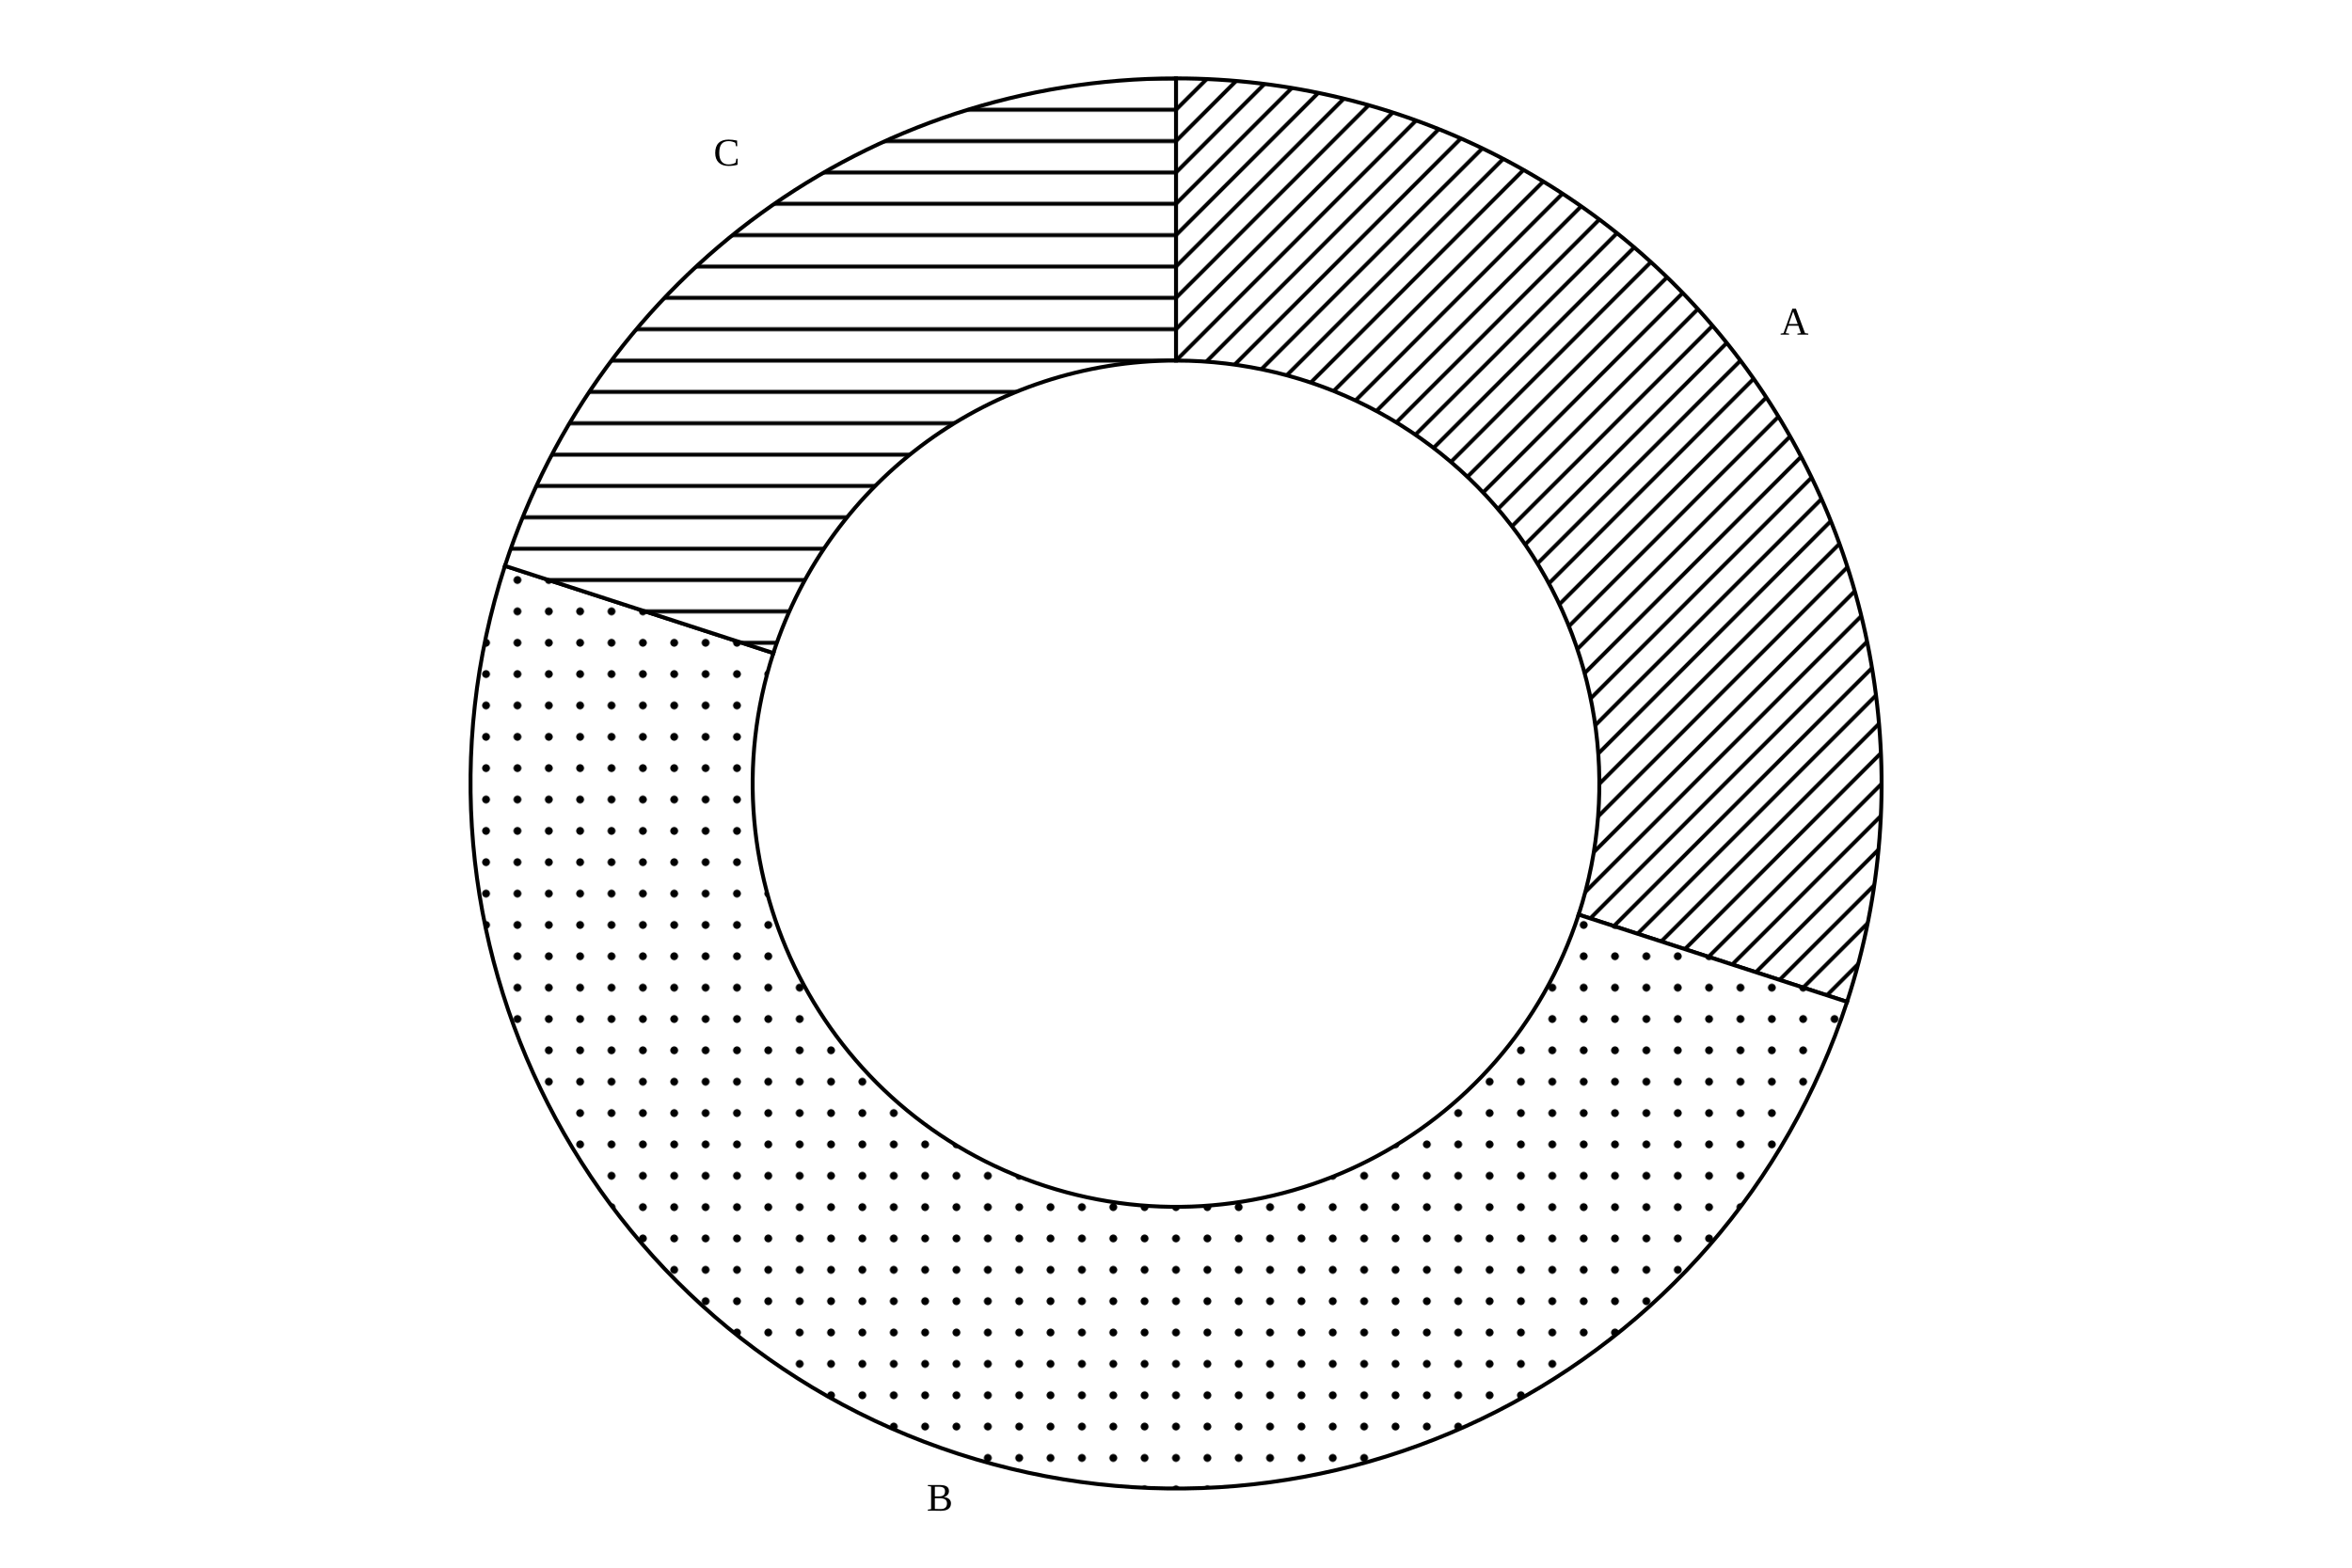
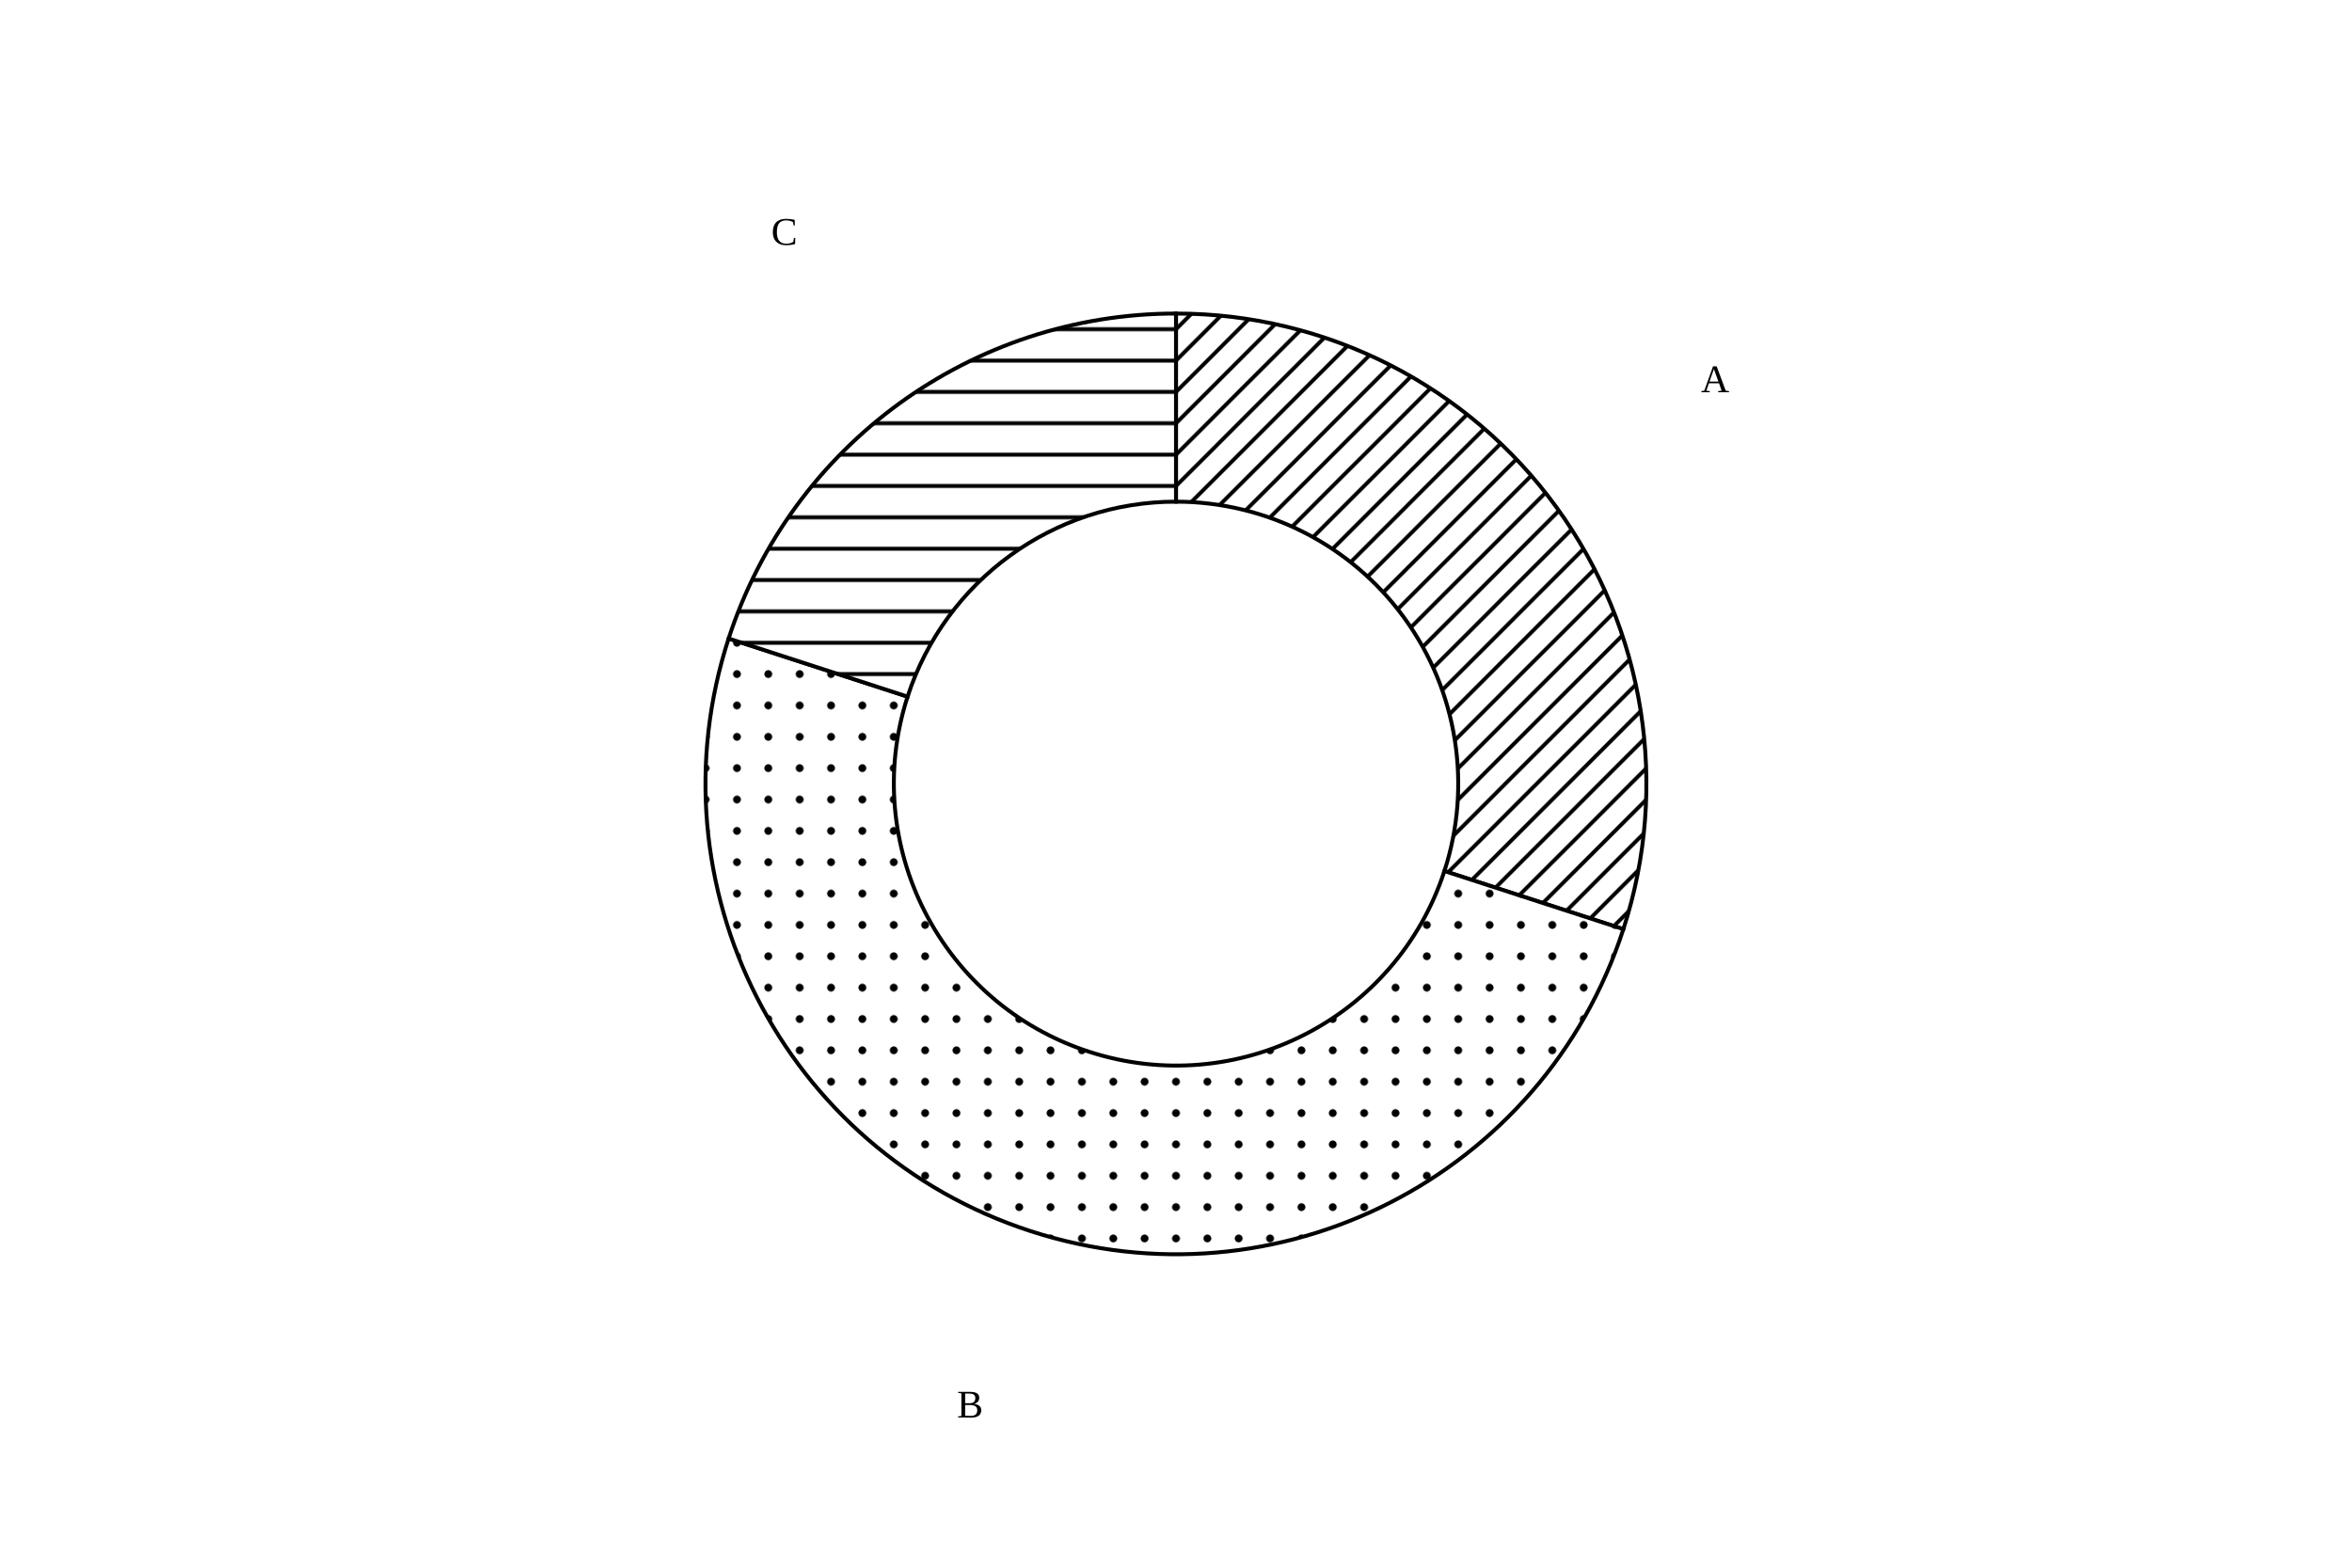
- <svg xmlns="http://www.w3.org/2000/svg" width="600" height="400" viewBox="0 0 600 400">
+ <svg xmlns="http://www.w3.org/2000/svg" width="100%" viewBox="0 0 600 400" role="img">
  <defs>
    <pattern id="pattern-0" patternUnits="userSpaceOnUse" width="8" height="8">
      <rect width="8" height="8" fill="var(--pattern-fill, white)" />
      <path d="M-1,1 l2,-2 M0,8 l8,-8 M7,9 l2,-2" stroke="var(--pattern-stroke, black)" stroke-width="1" />
    </pattern>
    <pattern id="pattern-1" patternUnits="userSpaceOnUse" width="8" height="8">
      <rect width="8" height="8" fill="var(--pattern-fill, white)" />
      <circle cx="4" cy="4" r="1" fill="var(--pattern-stroke, black)" />
    </pattern>
    <pattern id="pattern-2" patternUnits="userSpaceOnUse" width="8" height="8">
      <rect width="8" height="8" fill="var(--pattern-fill, white)" />
      <line x1="0" y1="4" x2="8" y2="4" stroke="var(--pattern-stroke, black)" stroke-width="1" />
    </pattern>
    <pattern id="pattern-3" patternUnits="userSpaceOnUse" width="8" height="8">
      <rect width="8" height="8" fill="var(--pattern-fill, white)" />
      <line x1="4" y1="0" x2="4" y2="8" stroke="var(--pattern-stroke, black)" stroke-width="1" />
    </pattern>
  </defs>
-   <path d="M 471.19 255.623 A 180 180 0 0 0 300 20 L 300 92 A 108 108 0 0 1 402.714 233.374 Z" fill="url(#pattern-0)" stroke="black" stroke-width="1" class="data-element data-index-0" data-label="A" data-value="30" data-percentage="30.0" />
-   <text x="457.758" y="85.382" font-size="10" text-anchor="middle" fill="black" class="label">A</text>
-   <path d="M 128.81 144.377 A 180 180 0 0 0 471.19 255.623 L 402.714 233.374 A 108 108 0 0 1 197.286 166.626 Z" fill="url(#pattern-1)" stroke="black" stroke-width="1" class="data-element data-index-1" data-label="B" data-value="50" data-percentage="50.0" />
-   <text x="239.742" y="385.456" font-size="10" text-anchor="middle" fill="black" class="label">B</text>
-   <path d="M 300 20 A 180 180 0 0 0 128.81 144.377 L 197.286 166.626 A 108 108 0 0 1 300 92 Z" fill="url(#pattern-2)" stroke="black" stroke-width="1" class="data-element data-index-2" data-label="C" data-value="20" data-percentage="20.0" />
-   <text x="185.382" y="42.242" font-size="10" text-anchor="middle" fill="black" class="label">C</text>
+   <path d="M 414.127 237.082 A 120 120 0 0 0 300 80 L 300 128 A 72 72 0 0 1 368.476 222.249 Z" fill="url(#pattern-0)" stroke="black" stroke-width="1" class="data-element data-index-0" data-label="A" data-value="30" data-percentage="30.0" aria-label="label: A, value: 30, percentage: 30.0" />
+   <text x="437.533" y="100.077" font-size="10" text-anchor="middle" fill="black" class="label">A</text>
+   <path d="M 185.873 162.918 A 120 120 0 0 0 414.127 237.082 L 368.476 222.249 A 72 72 0 0 1 231.524 177.751 Z" fill="url(#pattern-1)" stroke="black" stroke-width="1" class="data-element data-index-1" data-label="B" data-value="50" data-percentage="50.0" aria-label="label: B, value: 50, percentage: 50.0" />
+   <text x="247.467" y="361.68" font-size="10" text-anchor="middle" fill="black" class="label">B</text>
+   <path d="M 300 80 A 120 120 0 0 0 185.873 162.918 L 231.524 177.751 A 72 72 0 0 1 300 128 Z" fill="url(#pattern-2)" stroke="black" stroke-width="1" class="data-element data-index-2" data-label="C" data-value="20" data-percentage="20.0" aria-label="label: C, value: 20, percentage: 20.0" />
+   <text x="200.077" y="62.467" font-size="10" text-anchor="middle" fill="black" class="label">C</text>
</svg>
